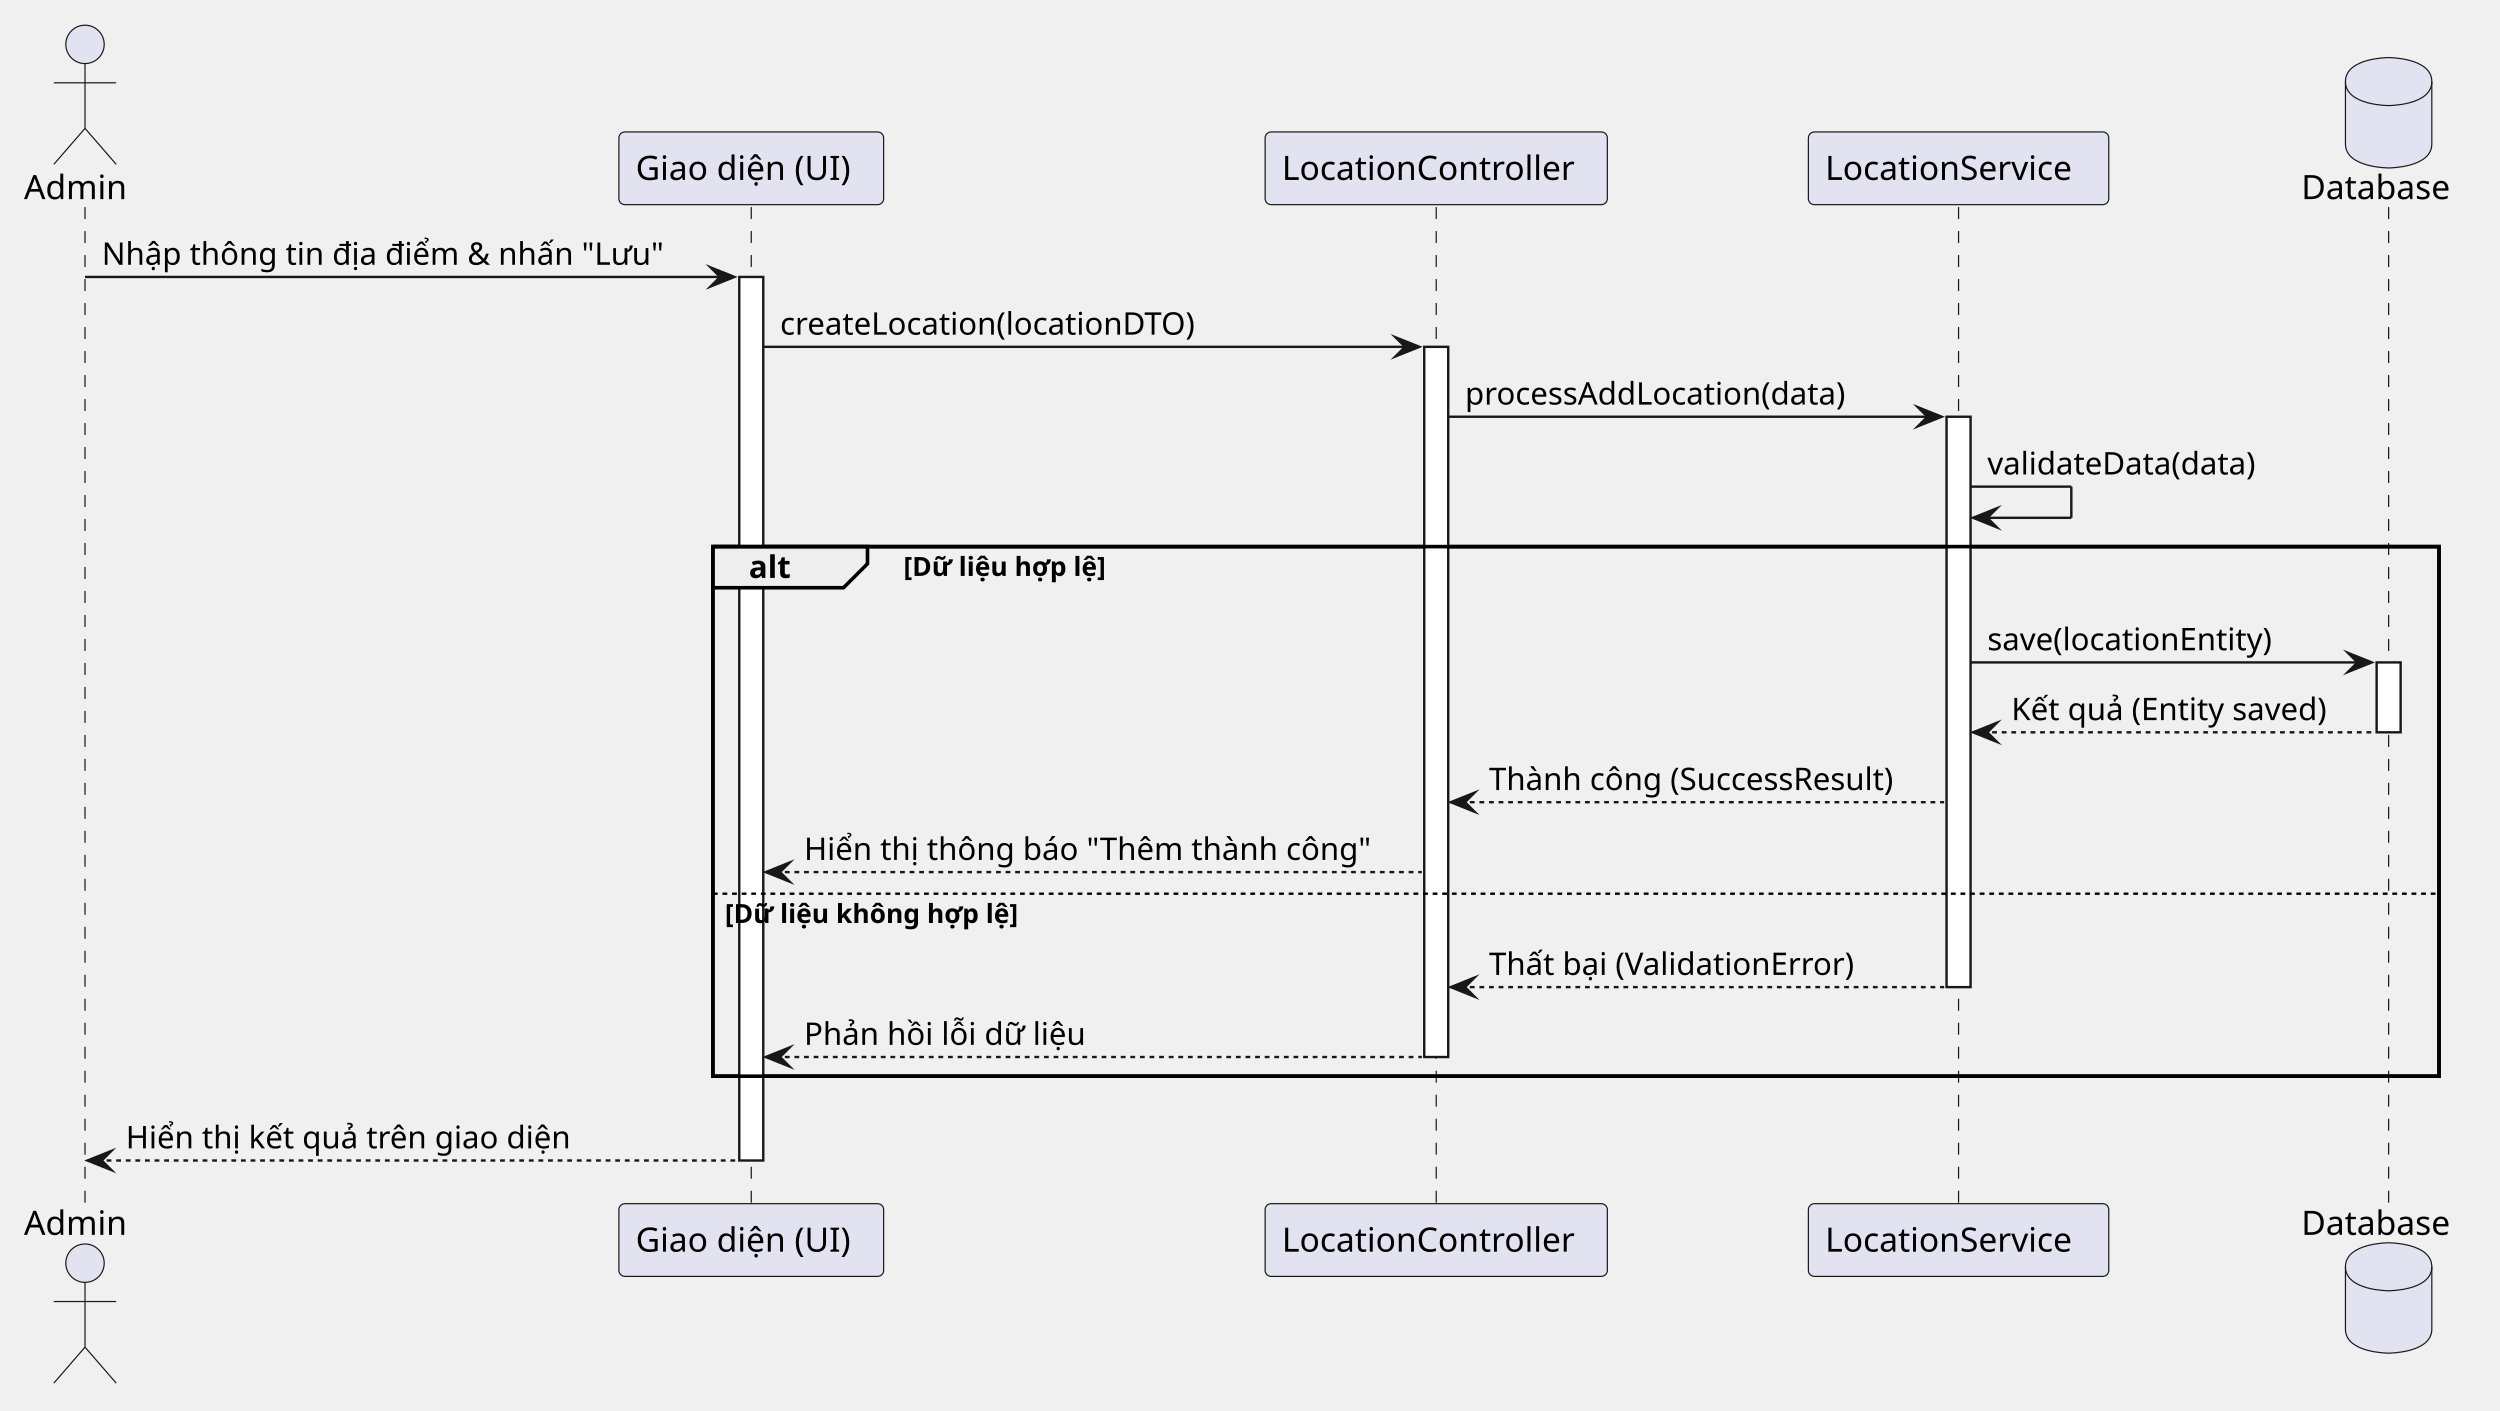
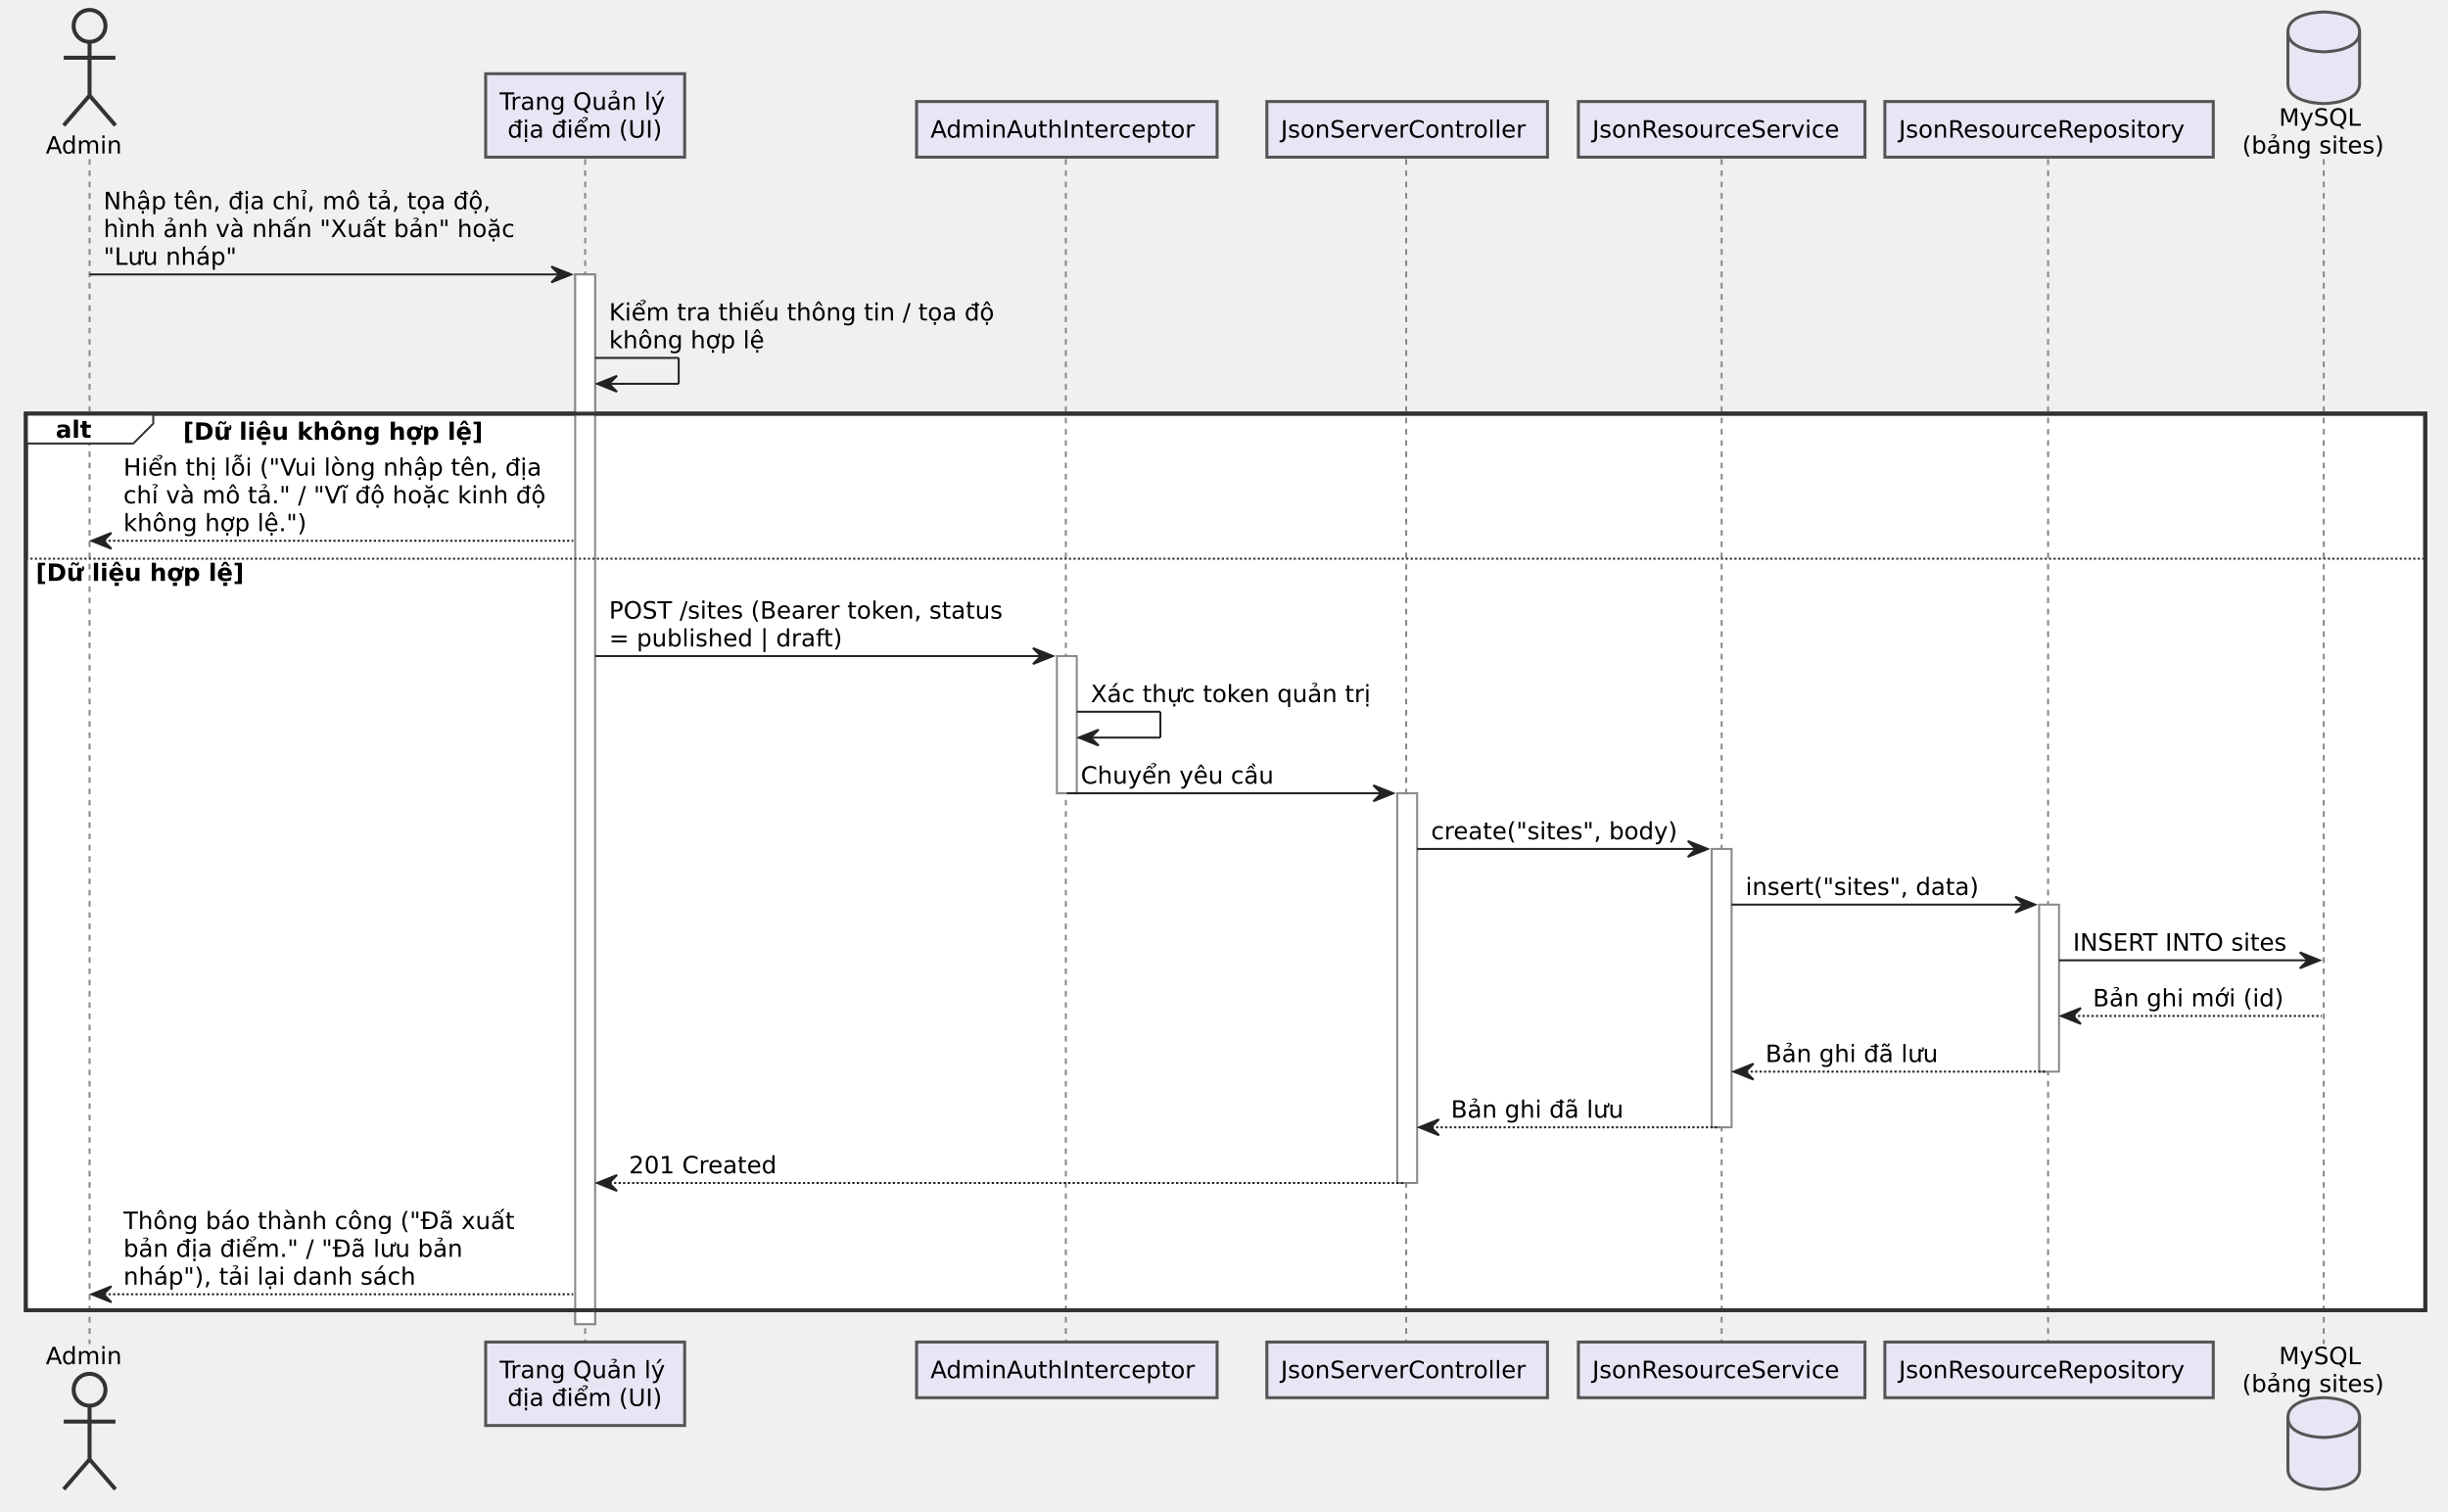
- <svg xmlns="http://www.w3.org/2000/svg" version="1.1" data-diagram-type="SEQUENCE" style="width:1042px;height:588px;background:#FFFFFF;" width="1042px" height="588px" viewBox="0 0 1042 588" zoomAndPan="magnify" preserveAspectRatio="none" contentStyleType="text/css">
+ <svg xmlns="http://www.w3.org/2000/svg" contentScriptType="application/ecmascript" contentStyleType="text/css" height="1345.833px" preserveAspectRatio="none" style="width:2178px;height:1345px;" version="1.1" viewBox="0 0 2178 1345" width="2178.125px" zoomAndPan="magnify">
  <defs />
-   <g font-family="sans-serif" lengthAdjust="spacing">
-     <rect x="297.127" y="227.828" width="719.455" height="220.734" fill="none" style="stroke:#000;stroke-width:1.5;" />
-     <g>
-       <rect x="31.932" y="86.297" width="8" height="415.398" fill="#000" fill-opacity="0" />
-       <line x1="35.432" y1="86.297" x2="35.432" y2="501.695" style="stroke:#181818;stroke-width:0.5;stroke-dasharray:5,5;" />
-     </g>
-     <g>
-       <rect x="309.627" y="86.297" width="8" height="415.398" fill="#000" fill-opacity="0" />
-       <line x1="313.127" y1="86.297" x2="313.127" y2="501.695" style="stroke:#181818;stroke-width:0.5;stroke-dasharray:5,5;" />
-     </g>
-     <g>
-       <rect x="308.127" y="115.43" width="10" height="368.266" fill="#FFF" style="stroke:#181818;stroke-width:1;" />
-     </g>
-     <g>
-       <rect x="595.121" y="86.297" width="8" height="415.398" fill="#000" fill-opacity="0" />
-       <line x1="598.621" y1="86.297" x2="598.621" y2="501.695" style="stroke:#181818;stroke-width:0.5;stroke-dasharray:5,5;" />
-     </g>
-     <g>
-       <rect x="593.621" y="144.563" width="10" height="296" fill="#FFF" style="stroke:#181818;stroke-width:1;" />
-     </g>
-     <g>
-       <rect x="812.829" y="86.297" width="8" height="415.398" fill="#000" fill-opacity="0" />
-       <line x1="816.329" y1="86.297" x2="816.329" y2="501.695" style="stroke:#181818;stroke-width:0.5;stroke-dasharray:5,5;" />
-     </g>
-     <g>
-       <rect x="811.329" y="173.695" width="10" height="237.734" fill="#FFF" style="stroke:#181818;stroke-width:1;" />
-     </g>
-     <g>
-       <rect x="992.082" y="86.297" width="8" height="415.398" fill="#000" fill-opacity="0" />
-       <line x1="995.582" y1="86.297" x2="995.582" y2="501.695" style="stroke:#181818;stroke-width:0.5;stroke-dasharray:5,5;" />
-     </g>
-     <g>
-       <rect x="990.582" y="276.094" width="10" height="29.133" fill="#FFF" style="stroke:#181818;stroke-width:1;" />
-     </g>
-     <text x="10" y="82.995" fill="#000" font-size="14" textLength="44.864">Admin</text>
-     <ellipse cx="35.432" cy="18.5" rx="8" ry="8" fill="#E2E2F0" style="stroke:#181818;stroke-width:0.5;" />
-     <path d="M35.432,26.5 L35.432,53.5 M22.432,34.5 L48.432,34.5 M35.432,53.5 L22.432,68.5 M35.432,53.5 L48.432,68.5" style="stroke:#181818;stroke-width:0.5;" fill="none" />
-     <rect x="257.954" y="55" width="110.346" height="30.297" fill="#E2E2F0" style="stroke:#181818;stroke-width:0.5;" rx="2.5" ry="2.5" />
-     <text x="264.954" y="74.995" fill="#000" font-size="14" textLength="96.346">Giao diện (UI)</text>
-     <rect x="527.305" y="55" width="142.632" height="30.297" fill="#E2E2F0" style="stroke:#181818;stroke-width:0.5;" rx="2.5" ry="2.5" />
-     <text x="534.305" y="74.995" fill="#000" font-size="14" textLength="128.632">LocationController</text>
-     <rect x="753.729" y="55" width="125.2" height="30.297" fill="#E2E2F0" style="stroke:#181818;stroke-width:0.5;" rx="2.5" ry="2.5" />
-     <text x="760.729" y="74.995" fill="#000" font-size="14" textLength="111.2">LocationService</text>
-     <text x="959.182" y="82.995" fill="#000" font-size="14" textLength="66.801">Database</text>
-     <path d="M977.582,34 C977.582,24 995.582,24 995.582,24 C995.582,24 1013.582,24 1013.582,34 L1013.582,60 C1013.582,70 995.582,70 995.582,70 C995.582,70 977.582,70 977.582,60 L977.582,34" style="stroke:#181818;stroke-width:0.5;" fill="#E2E2F0" />
-     <path d="M977.582,34 C977.582,44 995.582,44 995.582,44 C995.582,44 1013.582,44 1013.582,34" style="stroke:#181818;stroke-width:0.5;" fill="none" />
-     <text x="10" y="514.69" fill="#000" font-size="14" textLength="44.864">Admin</text>
-     <ellipse cx="35.432" cy="526.492" rx="8" ry="8" fill="#E2E2F0" style="stroke:#181818;stroke-width:0.5;" />
-     <path d="M35.432,534.492 L35.432,561.492 M22.432,542.492 L48.432,542.492 M35.432,561.492 L22.432,576.492 M35.432,561.492 L48.432,576.492" style="stroke:#181818;stroke-width:0.5;" fill="none" />
-     <rect x="257.954" y="501.695" width="110.346" height="30.297" fill="#E2E2F0" style="stroke:#181818;stroke-width:0.5;" rx="2.5" ry="2.5" />
-     <text x="264.954" y="521.69" fill="#000" font-size="14" textLength="96.346">Giao diện (UI)</text>
-     <rect x="527.305" y="501.695" width="142.632" height="30.297" fill="#E2E2F0" style="stroke:#181818;stroke-width:0.5;" rx="2.5" ry="2.5" />
-     <text x="534.305" y="521.69" fill="#000" font-size="14" textLength="128.632">LocationController</text>
-     <rect x="753.729" y="501.695" width="125.2" height="30.297" fill="#E2E2F0" style="stroke:#181818;stroke-width:0.5;" rx="2.5" ry="2.5" />
-     <text x="760.729" y="521.69" fill="#000" font-size="14" textLength="111.2">LocationService</text>
-     <text x="959.182" y="514.69" fill="#000" font-size="14" textLength="66.801">Database</text>
-     <path d="M977.582,527.992 C977.582,517.992 995.582,517.992 995.582,517.992 C995.582,517.992 1013.582,517.992 1013.582,527.992 L1013.582,553.992 C1013.582,563.992 995.582,563.992 995.582,563.992 C995.582,563.992 977.582,563.992 977.582,553.992 L977.582,527.992" style="stroke:#181818;stroke-width:0.5;" fill="#E2E2F0" />
-     <path d="M977.582,527.992 C977.582,537.992 995.582,537.992 995.582,537.992 C995.582,537.992 1013.582,537.992 1013.582,527.992" style="stroke:#181818;stroke-width:0.5;" fill="none" />
-     <polygon points="296.127,111.43,306.127,115.43,296.127,119.43,300.127,115.43" fill="#181818" style="stroke:#181818;stroke-width:1;stroke-linejoin:miter;stroke-miterlimit:10;" />
-     <line x1="35.432" y1="115.43" x2="302.127" y2="115.43" style="stroke:#181818;stroke-width:1;" />
-     <text x="42.432" y="110.364" fill="#000" font-size="13" textLength="248.695">Nhập thông tin địa điểm &amp; nhấn "Lưu"</text>
-     <polygon points="581.621,140.563,591.621,144.563,581.621,148.563,585.621,144.563" fill="#181818" style="stroke:#181818;stroke-width:1;stroke-linejoin:miter;stroke-miterlimit:10;" />
-     <line x1="318.127" y1="144.563" x2="587.621" y2="144.563" style="stroke:#181818;stroke-width:1;" />
-     <text x="325.127" y="139.497" fill="#000" font-size="13" textLength="186.672">createLocation(locationDTO)</text>
-     <polygon points="799.329,169.695,809.329,173.695,799.329,177.695,803.329,173.695" fill="#181818" style="stroke:#181818;stroke-width:1;stroke-linejoin:miter;stroke-miterlimit:10;" />
-     <line x1="603.621" y1="173.695" x2="805.329" y2="173.695" style="stroke:#181818;stroke-width:1;" />
-     <text x="610.621" y="168.629" fill="#000" font-size="13" textLength="170.276">processAddLocation(data)</text>
-     <line x1="821.329" y1="202.828" x2="863.329" y2="202.828" style="stroke:#181818;stroke-width:1;" />
-     <line x1="863.329" y1="202.828" x2="863.329" y2="215.828" style="stroke:#181818;stroke-width:1;" />
-     <line x1="822.329" y1="215.828" x2="863.329" y2="215.828" style="stroke:#181818;stroke-width:1;" />
-     <polygon points="832.329,211.828,822.329,215.828,832.329,219.828,828.329,215.828" fill="#181818" style="stroke:#181818;stroke-width:1;stroke-linejoin:miter;stroke-miterlimit:10;" />
-     <text x="828.329" y="197.762" fill="#000" font-size="13" textLength="122.662">validateData(data)</text>
-     <path d="M297.127,227.828 L361.57,227.828 L361.57,234.961 L351.57,244.961 L297.127,244.961 L297.127,227.828" style="stroke:#000;stroke-width:1.5;" fill="#EEE" />
-     <rect x="297.127" y="227.828" width="719.455" height="220.734" fill="none" style="stroke:#000;stroke-width:1.5;" />
-     <text x="312.127" y="240.895" fill="#000" font-size="13" textLength="19.443" font-weight="700">alt</text>
-     <text x="376.57" y="240.039" fill="#000" font-size="11" textLength="95.831" font-weight="700">[Dữ liệu hợp lệ]</text>
-     <polygon points="978.582,272.094,988.582,276.094,978.582,280.094,982.582,276.094" fill="#181818" style="stroke:#181818;stroke-width:1;stroke-linejoin:miter;stroke-miterlimit:10;" />
-     <line x1="821.329" y1="276.094" x2="984.582" y2="276.094" style="stroke:#181818;stroke-width:1;" />
-     <text x="828.329" y="271.028" fill="#000" font-size="13" textLength="130.108">save(locationEntity)</text>
-     <polygon points="832.329,301.227,822.329,305.227,832.329,309.227,828.329,305.227" fill="#181818" style="stroke:#181818;stroke-width:1;stroke-linejoin:miter;stroke-miterlimit:10;" />
-     <line x1="826.329" y1="305.227" x2="989.582" y2="305.227" style="stroke:#181818;stroke-width:1;stroke-dasharray:2,2;" />
-     <text x="838.329" y="300.161" fill="#000" font-size="13" textLength="145.253">Kết quả (Entity saved)</text>
-     <polygon points="614.621,330.359,604.621,334.359,614.621,338.359,610.621,334.359" fill="#181818" style="stroke:#181818;stroke-width:1;stroke-linejoin:miter;stroke-miterlimit:10;" />
-     <line x1="608.621" y1="334.359" x2="810.329" y2="334.359" style="stroke:#181818;stroke-width:1;stroke-dasharray:2,2;" />
-     <text x="620.621" y="329.293" fill="#000" font-size="13" textLength="183.708">Thành công (SuccessResult)</text>
-     <polygon points="329.127,359.492,319.127,363.492,329.127,367.492,325.127,363.492" fill="#181818" style="stroke:#181818;stroke-width:1;stroke-linejoin:miter;stroke-miterlimit:10;" />
-     <line x1="323.127" y1="363.492" x2="592.621" y2="363.492" style="stroke:#181818;stroke-width:1;stroke-dasharray:2,2;" />
-     <text x="335.127" y="358.426" fill="#000" font-size="13" textLength="251.494">Hiển thị thông báo "Thêm thành công"</text>
-     <line x1="297.127" y1="372.492" x2="1016.582" y2="372.492" style="stroke:#000;stroke-width:1;stroke-dasharray:2,2;" />
-     <text x="302.127" y="384.703" fill="#000" font-size="11" textLength="138.069" font-weight="700">[Dữ liệu không hợp lệ]</text>
-     <polygon points="614.621,407.43,604.621,411.43,614.621,415.43,610.621,411.43" fill="#181818" style="stroke:#181818;stroke-width:1;stroke-linejoin:miter;stroke-miterlimit:10;" />
-     <line x1="608.621" y1="411.43" x2="810.329" y2="411.43" style="stroke:#181818;stroke-width:1;stroke-dasharray:2,2;" />
-     <text x="620.621" y="406.364" fill="#000" font-size="13" textLength="164.887">Thất bại (ValidationError)</text>
-     <polygon points="329.127,436.563,319.127,440.563,329.127,444.563,325.127,440.563" fill="#181818" style="stroke:#181818;stroke-width:1;stroke-linejoin:miter;stroke-miterlimit:10;" />
-     <line x1="323.127" y1="440.563" x2="592.621" y2="440.563" style="stroke:#181818;stroke-width:1;stroke-dasharray:2,2;" />
-     <text x="335.127" y="435.497" fill="#000" font-size="13" textLength="123.748">Phản hồi lỗi dữ liệu</text>
-     <polygon points="46.432,479.695,36.432,483.695,46.432,487.695,42.432,483.695" fill="#181818" style="stroke:#181818;stroke-width:1;stroke-linejoin:miter;stroke-miterlimit:10;" />
-     <line x1="40.432" y1="483.695" x2="307.127" y2="483.695" style="stroke:#181818;stroke-width:1;stroke-dasharray:2,2;" />
-     <text x="52.432" y="478.629" fill="#000" font-size="13" textLength="199.012">Hiển thị kết quả trên giao diện</text>
+   <g>
+     <rect fill="#FFFFFF" height="933.838" style="stroke: #888888; stroke-width: 1.771;" width="17.708" x="511.771" y="244.154" />
+     <rect fill="#FFFFFF" height="122.077" style="stroke: #888888; stroke-width: 1.771;" width="17.708" x="940.312" y="583.656" />
+     <rect fill="#FFFFFF" height="346.696" style="stroke: #888888; stroke-width: 1.771;" width="17.708" x="1243.125" y="705.732" />
+     <rect fill="#FFFFFF" height="247.64" style="stroke: #888888; stroke-width: 1.771;" width="17.708" x="1522.917" y="755.26" />
+     <rect fill="#FFFFFF" height="148.584" style="stroke: #888888; stroke-width: 1.771;" width="17.708" x="1814.219" y="804.788" />
+     <rect fill="#FFFFFF" height="797.594" style="stroke: #333333; stroke-width: 3.542;" width="2134.74" x="23.021" y="368.001" />
+     <rect fill="#FFFFFF" height="670.316" style="stroke: none; stroke-width: 1.771;" width="2134.74" x="23.021" y="495.28" />
+     <line style="stroke: #888888; stroke-width: 1.771; stroke-dasharray: 5.0,5.0;" x1="79.688" x2="79.688" y1="141.611" y2="1195.7" />
+     <line style="stroke: #888888; stroke-width: 1.771; stroke-dasharray: 5.0,5.0;" x1="520.625" x2="520.625" y1="141.611" y2="1195.7" />
+     <line style="stroke: #888888; stroke-width: 1.771; stroke-dasharray: 5.0,5.0;" x1="948.281" x2="948.281" y1="141.611" y2="1195.7" />
+     <line style="stroke: #888888; stroke-width: 1.771; stroke-dasharray: 5.0,5.0;" x1="1251.094" x2="1251.094" y1="141.611" y2="1195.7" />
+     <line style="stroke: #888888; stroke-width: 1.771; stroke-dasharray: 5.0,5.0;" x1="1531.771" x2="1531.771" y1="141.611" y2="1195.7" />
+     <line style="stroke: #888888; stroke-width: 1.771; stroke-dasharray: 5.0,5.0;" x1="1822.188" x2="1822.188" y1="141.611" y2="1195.7" />
+     <line style="stroke: #888888; stroke-width: 1.771; stroke-dasharray: 5.0,5.0;" x1="2067.448" x2="2067.448" y1="141.611" y2="1195.7" />
+     <text fill="#000000" font-family="DejaVu Sans" font-size="21.25" lengthAdjust="spacingAndGlyphs" textLength="67.292" x="40.729" y="136.6">Admin</text>
+     <ellipse cx="79.688" cy="23.021" fill="#EFEFEF" rx="14.167" ry="14.167" style="stroke: #333333; stroke-width: 3.542;" />
+     <path d="M79.688,37.188 L79.688,85 M56.667,51.354 L102.708,51.354 M79.688,85 L56.667,111.562 M79.688,85 L102.708,111.562 " fill="none" style="stroke: #333333; stroke-width: 3.542;" />
+     <text fill="#000000" font-family="DejaVu Sans" font-size="21.25" lengthAdjust="spacingAndGlyphs" textLength="67.292" x="40.729" y="1213.654">Admin</text>
+     <ellipse cx="79.688" cy="1236.374" fill="#EFEFEF" rx="14.167" ry="14.167" style="stroke: #333333; stroke-width: 3.542;" />
+     <path d="M79.688,1250.54 L79.688,1298.353 M56.667,1264.707 L102.708,1264.707 M79.688,1298.353 L56.667,1324.915 M79.688,1298.353 L102.708,1324.915 " fill="none" style="stroke: #333333; stroke-width: 3.542;" />
+     <rect fill="#E6E6F5" height="74.264" style="stroke: #555555; stroke-width: 2.656;" width="177.083" x="432.083" y="65.576" />
+     <text fill="#000000" font-family="DejaVu Sans" font-size="21.25" lengthAdjust="spacingAndGlyphs" textLength="152.292" x="444.479" y="97.697">Trang Quản lý</text>
+     <text fill="#000000" font-family="DejaVu Sans" font-size="21.25" lengthAdjust="spacingAndGlyphs" textLength="138.125" x="451.562" y="122.433">địa điểm (UI)</text>
+     <rect fill="#E6E6F5" height="74.264" style="stroke: #555555; stroke-width: 2.656;" width="177.083" x="432.083" y="1193.929" />
+     <text fill="#000000" font-family="DejaVu Sans" font-size="21.25" lengthAdjust="spacingAndGlyphs" textLength="152.292" x="444.479" y="1226.05">Trang Quản lý</text>
+     <text fill="#000000" font-family="DejaVu Sans" font-size="21.25" lengthAdjust="spacingAndGlyphs" textLength="138.125" x="451.562" y="1250.786">địa điểm (UI)</text>
+     <rect fill="#E6E6F5" height="49.528" style="stroke: #555555; stroke-width: 2.656;" width="267.396" x="815.469" y="90.312" />
+     <text fill="#000000" font-family="DejaVu Sans" font-size="21.25" lengthAdjust="spacingAndGlyphs" textLength="242.604" x="827.865" y="122.433">AdminAuthInterceptor</text>
+     <rect fill="#E6E6F5" height="49.528" style="stroke: #555555; stroke-width: 2.656;" width="267.396" x="815.469" y="1193.929" />
+     <text fill="#000000" font-family="DejaVu Sans" font-size="21.25" lengthAdjust="spacingAndGlyphs" textLength="242.604" x="827.865" y="1226.05">AdminAuthInterceptor</text>
+     <rect fill="#E6E6F5" height="49.528" style="stroke: #555555; stroke-width: 2.656;" width="249.688" x="1127.135" y="90.312" />
+     <text fill="#000000" font-family="DejaVu Sans" font-size="21.25" lengthAdjust="spacingAndGlyphs" textLength="224.896" x="1139.531" y="122.433">JsonServerController</text>
+     <rect fill="#E6E6F5" height="49.528" style="stroke: #555555; stroke-width: 2.656;" width="249.688" x="1127.135" y="1193.929" />
+     <text fill="#000000" font-family="DejaVu Sans" font-size="21.25" lengthAdjust="spacingAndGlyphs" textLength="224.896" x="1139.531" y="1226.05">JsonServerController</text>
+     <rect fill="#E6E6F5" height="49.528" style="stroke: #555555; stroke-width: 2.656;" width="255" x="1404.271" y="90.312" />
+     <text fill="#000000" font-family="DejaVu Sans" font-size="21.25" lengthAdjust="spacingAndGlyphs" textLength="230.208" x="1416.667" y="122.433">JsonResourceService</text>
+     <rect fill="#E6E6F5" height="49.528" style="stroke: #555555; stroke-width: 2.656;" width="255" x="1404.271" y="1193.929" />
+     <text fill="#000000" font-family="DejaVu Sans" font-size="21.25" lengthAdjust="spacingAndGlyphs" textLength="230.208" x="1416.667" y="1226.05">JsonResourceService</text>
+     <rect fill="#E6E6F5" height="49.528" style="stroke: #555555; stroke-width: 2.656;" width="292.188" x="1676.979" y="90.312" />
+     <text fill="#000000" font-family="DejaVu Sans" font-size="21.25" lengthAdjust="spacingAndGlyphs" textLength="267.396" x="1689.375" y="122.433">JsonResourceRepository</text>
+     <rect fill="#E6E6F5" height="49.528" style="stroke: #555555; stroke-width: 2.656;" width="292.188" x="1676.979" y="1193.929" />
+     <text fill="#000000" font-family="DejaVu Sans" font-size="21.25" lengthAdjust="spacingAndGlyphs" textLength="267.396" x="1689.375" y="1226.05">JsonResourceRepository</text>
+     <text fill="#000000" font-family="DejaVu Sans" font-size="21.25" lengthAdjust="spacingAndGlyphs" textLength="69.062" x="2027.604" y="111.863">MySQL</text>
+     <text fill="#000000" font-family="DejaVu Sans" font-size="21.25" lengthAdjust="spacingAndGlyphs" textLength="134.583" x="1994.844" y="136.6">(bảng sites)</text>
+     <path d="M2035.573,28.389 C2035.573,10.68 2067.448,10.68 2067.448,10.68 C2067.448,10.68 2099.323,10.68 2099.323,28.389 L2099.323,74.43 C2099.323,92.139 2067.448,92.139 2067.448,92.139 C2067.448,92.139 2035.573,92.139 2035.573,74.43 L2035.573,28.389 " fill="#E6E6F5" style="stroke: #555555; stroke-width: 2.656;" />
+     <path d="M2035.573,28.389 C2035.573,46.097 2067.448,46.097 2067.448,46.097 C2067.448,46.097 2099.323,46.097 2099.323,28.389 " fill="none" style="stroke: #555555; stroke-width: 2.656;" />
+     <text fill="#000000" font-family="DejaVu Sans" font-size="21.25" lengthAdjust="spacingAndGlyphs" textLength="69.062" x="2027.604" y="1213.654">MySQL</text>
+     <text fill="#000000" font-family="DejaVu Sans" font-size="21.25" lengthAdjust="spacingAndGlyphs" textLength="134.583" x="1994.844" y="1238.39">(bảng sites)</text>
+     <path d="M2035.573,1261.11 C2035.573,1243.402 2067.448,1243.402 2067.448,1243.402 C2067.448,1243.402 2099.323,1243.402 2099.323,1261.11 L2099.323,1307.152 C2099.323,1324.86 2067.448,1324.86 2067.448,1324.86 C2067.448,1324.86 2035.573,1324.86 2035.573,1307.152 L2035.573,1261.11 " fill="#E6E6F5" style="stroke: #555555; stroke-width: 2.656;" />
+     <path d="M2035.573,1261.11 C2035.573,1278.818 2067.448,1278.818 2067.448,1278.818 C2067.448,1278.818 2099.323,1278.818 2099.323,1261.11 " fill="none" style="stroke: #555555; stroke-width: 2.656;" />
+     <rect fill="#FFFFFF" height="933.838" style="stroke: #888888; stroke-width: 1.771;" width="17.708" x="511.771" y="244.154" />
+     <rect fill="#FFFFFF" height="122.077" style="stroke: #888888; stroke-width: 1.771;" width="17.708" x="940.312" y="583.656" />
+     <rect fill="#FFFFFF" height="346.696" style="stroke: #888888; stroke-width: 1.771;" width="17.708" x="1243.125" y="705.732" />
+     <rect fill="#FFFFFF" height="247.64" style="stroke: #888888; stroke-width: 1.771;" width="17.708" x="1522.917" y="755.26" />
+     <rect fill="#FFFFFF" height="148.584" style="stroke: #888888; stroke-width: 1.771;" width="17.708" x="1814.219" y="804.788" />
+     <polygon fill="#222222" points="490.521,237.07,508.229,244.154,490.521,251.237,497.604,244.154" style="stroke: #222222; stroke-width: 1.771;" />
+     <line style="stroke: #222222; stroke-width: 1.771;" x1="79.688" x2="501.146" y1="244.154" y2="244.154" />
+     <text fill="#000000" font-family="DejaVu Sans" font-size="21.25" lengthAdjust="spacingAndGlyphs" textLength="357.708" x="92.083" y="186.128">Nhập tên, địa chỉ, mô tả, tọa độ,</text>
+     <text fill="#000000" font-family="DejaVu Sans" font-size="21.25" lengthAdjust="spacingAndGlyphs" textLength="375.417" x="92.083" y="210.864">hình ảnh và nhấn "Xuất bản" hoặc</text>
+     <text fill="#000000" font-family="DejaVu Sans" font-size="21.25" lengthAdjust="spacingAndGlyphs" textLength="120.417" x="92.083" y="235.6">"Lưu nháp"</text>
+     <line style="stroke: #222222; stroke-width: 1.771;" x1="529.479" x2="603.854" y1="318.418" y2="318.418" />
+     <line style="stroke: #222222; stroke-width: 1.771;" x1="603.854" x2="603.854" y1="318.418" y2="341.439" />
+     <line style="stroke: #222222; stroke-width: 1.771;" x1="531.25" x2="603.854" y1="341.439" y2="341.439" />
+     <polygon fill="#222222" points="548.958,334.356,531.25,341.439,548.958,348.522,541.875,341.439" style="stroke: #222222; stroke-width: 1.771;" />
+     <text fill="#000000" font-family="DejaVu Sans" font-size="21.25" lengthAdjust="spacingAndGlyphs" textLength="348.854" x="541.875" y="285.128">Kiểm tra thiếu thông tin / tọa độ</text>
+     <text fill="#000000" font-family="DejaVu Sans" font-size="21.25" lengthAdjust="spacingAndGlyphs" textLength="141.667" x="541.875" y="309.865">không hợp lệ</text>
+     <path d="M23.021,368.001 L136.354,368.001 L136.354,376.856 L118.646,394.564 L23.021,394.564 L23.021,368.001 " fill="#FFFFFF" style="stroke: #333333; stroke-width: 1.771;" />
+     <rect fill="none" height="797.594" style="stroke: #333333; stroke-width: 3.542;" width="2134.74" x="23.021" y="368.001" />
+     <text fill="#000000" font-family="DejaVu Sans" font-size="21.25" font-weight="bold" lengthAdjust="spacingAndGlyphs" textLength="33.646" x="49.583" y="389.497">alt</text>
+     <text fill="#000000" font-family="DejaVu Sans" font-size="21.25" font-weight="bold" lengthAdjust="spacingAndGlyphs" textLength="272.708" x="162.917" y="391.268">[Dữ liệu không hợp lệ]</text>
+     <polygon fill="#222222" points="99.167,474.03,81.458,481.113,99.167,488.197,92.083,481.113" style="stroke: #222222; stroke-width: 1.771;" />
+     <line style="stroke: #222222; stroke-width: 1.771; stroke-dasharray: 2.0,2.0;" x1="88.542" x2="510" y1="481.113" y2="481.113" />
+     <text fill="#000000" font-family="DejaVu Sans" font-size="21.25" lengthAdjust="spacingAndGlyphs" textLength="382.5" x="109.792" y="423.087">Hiển thị lỗi ("Vui lòng nhập tên, địa</text>
+     <text fill="#000000" font-family="DejaVu Sans" font-size="21.25" lengthAdjust="spacingAndGlyphs" textLength="382.5" x="109.792" y="447.824">chỉ và mô tả." / "Vĩ độ hoặc kinh độ</text>
+     <text fill="#000000" font-family="DejaVu Sans" font-size="21.25" lengthAdjust="spacingAndGlyphs" textLength="166.458" x="109.792" y="472.56">không hợp lệ.")</text>
+     <line style="stroke: #333333; stroke-width: 1.771; stroke-dasharray: 2.0,2.0;" x1="23.021" x2="2157.76" y1="497.051" y2="497.051" />
+     <text fill="#000000" font-family="DejaVu Sans" font-size="21.25" font-weight="bold" lengthAdjust="spacingAndGlyphs" textLength="187.708" x="31.875" y="516.775">[Dữ liệu hợp lệ]</text>
+     <polygon fill="#222222" points="919.062,576.572,936.771,583.656,919.062,590.739,926.146,583.656" style="stroke: #222222; stroke-width: 1.771;" />
+     <line style="stroke: #222222; stroke-width: 1.771;" x1="529.479" x2="929.688" y1="583.656" y2="583.656" />
+     <text fill="#000000" font-family="DejaVu Sans" font-size="21.25" lengthAdjust="spacingAndGlyphs" textLength="370.104" x="541.875" y="550.366">POST /sites (Bearer token, status</text>
+     <text fill="#000000" font-family="DejaVu Sans" font-size="21.25" lengthAdjust="spacingAndGlyphs" textLength="216.042" x="541.875" y="575.102">= published | draft)</text>
+     <line style="stroke: #222222; stroke-width: 1.771;" x1="958.021" x2="1032.396" y1="633.184" y2="633.184" />
+     <line style="stroke: #222222; stroke-width: 1.771;" x1="1032.396" x2="1032.396" y1="633.184" y2="656.204" />
+     <line style="stroke: #222222; stroke-width: 1.771;" x1="959.792" x2="1032.396" y1="656.204" y2="656.204" />
+     <polygon fill="#222222" points="977.5,649.121,959.792,656.204,977.5,663.288,970.417,656.204" style="stroke: #222222; stroke-width: 1.771;" />
+     <text fill="#000000" font-family="DejaVu Sans" font-size="21.25" lengthAdjust="spacingAndGlyphs" textLength="260.312" x="970.417" y="624.63">Xác thực token quản trị</text>
+     <polygon fill="#222222" points="1221.875,698.649,1239.583,705.732,1221.875,712.816,1228.958,705.732" style="stroke: #222222; stroke-width: 1.771;" />
+     <line style="stroke: #222222; stroke-width: 1.771;" x1="949.167" x2="1232.5" y1="705.732" y2="705.732" />
+     <text fill="#000000" font-family="DejaVu Sans" font-size="21.25" lengthAdjust="spacingAndGlyphs" textLength="171.771" x="961.562" y="697.179">Chuyển yêu cầu</text>
+     <polygon fill="#222222" points="1501.667,748.177,1519.375,755.26,1501.667,762.344,1508.75,755.26" style="stroke: #222222; stroke-width: 1.771;" />
+     <line style="stroke: #222222; stroke-width: 1.771;" x1="1260.833" x2="1512.292" y1="755.26" y2="755.26" />
+     <text fill="#000000" font-family="DejaVu Sans" font-size="21.25" lengthAdjust="spacingAndGlyphs" textLength="228.438" x="1273.229" y="746.707">create("sites", body)</text>
+     <polygon fill="#222222" points="1792.969,797.705,1810.677,804.788,1792.969,811.872,1800.052,804.788" style="stroke: #222222; stroke-width: 1.771;" />
+     <line style="stroke: #222222; stroke-width: 1.771;" x1="1540.625" x2="1803.594" y1="804.788" y2="804.788" />
+     <text fill="#000000" font-family="DejaVu Sans" font-size="21.25" lengthAdjust="spacingAndGlyphs" textLength="217.812" x="1553.021" y="796.235">insert("sites", data)</text>
+     <polygon fill="#222222" points="2046.198,847.233,2063.906,854.316,2046.198,861.4,2053.281,854.316" style="stroke: #222222; stroke-width: 1.771;" />
+     <line style="stroke: #222222; stroke-width: 1.771;" x1="1831.927" x2="2056.823" y1="854.316" y2="854.316" />
+     <text fill="#000000" font-family="DejaVu Sans" font-size="21.25" lengthAdjust="spacingAndGlyphs" textLength="193.021" x="1844.323" y="845.763">INSERT INTO sites</text>
+     <polygon fill="#222222" points="1851.406,896.761,1833.698,903.844,1851.406,910.928,1844.323,903.844" style="stroke: #222222; stroke-width: 1.771;" />
+     <line style="stroke: #222222; stroke-width: 1.771; stroke-dasharray: 2.0,2.0;" x1="1840.781" x2="2065.677" y1="903.844" y2="903.844" />
+     <text fill="#000000" font-family="DejaVu Sans" font-size="21.25" lengthAdjust="spacingAndGlyphs" textLength="171.771" x="1862.031" y="895.291">Bản ghi mới (id)</text>
+     <polygon fill="#222222" points="1560.104,946.289,1542.396,953.372,1560.104,960.456,1553.021,953.372" style="stroke: #222222; stroke-width: 1.771;" />
+     <line style="stroke: #222222; stroke-width: 1.771; stroke-dasharray: 2.0,2.0;" x1="1549.479" x2="1821.302" y1="953.372" y2="953.372" />
+     <text fill="#000000" font-family="DejaVu Sans" font-size="21.25" lengthAdjust="spacingAndGlyphs" textLength="159.375" x="1570.729" y="944.819">Bản ghi đã lưu</text>
+     <polygon fill="#222222" points="1280.312,995.817,1262.604,1002.9,1280.312,1009.984,1273.229,1002.9" style="stroke: #222222; stroke-width: 1.771;" />
+     <line style="stroke: #222222; stroke-width: 1.771; stroke-dasharray: 2.0,2.0;" x1="1269.688" x2="1530" y1="1002.9" y2="1002.9" />
+     <text fill="#000000" font-family="DejaVu Sans" font-size="21.25" lengthAdjust="spacingAndGlyphs" textLength="159.375" x="1290.938" y="994.347">Bản ghi đã lưu</text>
+     <polygon fill="#222222" points="548.958,1045.345,531.25,1052.428,548.958,1059.512,541.875,1052.428" style="stroke: #222222; stroke-width: 1.771;" />
+     <line style="stroke: #222222; stroke-width: 1.771; stroke-dasharray: 2.0,2.0;" x1="538.333" x2="1250.208" y1="1052.428" y2="1052.428" />
+     <text fill="#000000" font-family="DejaVu Sans" font-size="21.25" lengthAdjust="spacingAndGlyphs" textLength="138.125" x="559.583" y="1043.875">201 Created</text>
+     <polygon fill="#222222" points="99.167,1144.346,81.458,1151.429,99.167,1158.512,92.083,1151.429" style="stroke: #222222; stroke-width: 1.771;" />
+     <line style="stroke: #222222; stroke-width: 1.771; stroke-dasharray: 2.0,2.0;" x1="88.542" x2="510" y1="1151.429" y2="1151.429" />
+     <text fill="#000000" font-family="DejaVu Sans" font-size="21.25" lengthAdjust="spacingAndGlyphs" textLength="361.25" x="109.792" y="1093.403">Thông báo thành công ("Đã xuất</text>
+     <text fill="#000000" font-family="DejaVu Sans" font-size="21.25" lengthAdjust="spacingAndGlyphs" textLength="308.125" x="109.792" y="1118.139">bản địa điểm." / "Đã lưu bản</text>
+     <text fill="#000000" font-family="DejaVu Sans" font-size="21.25" lengthAdjust="spacingAndGlyphs" textLength="272.708" x="109.792" y="1142.876">nháp"), tải lại danh sách</text>
  </g>
</svg>
